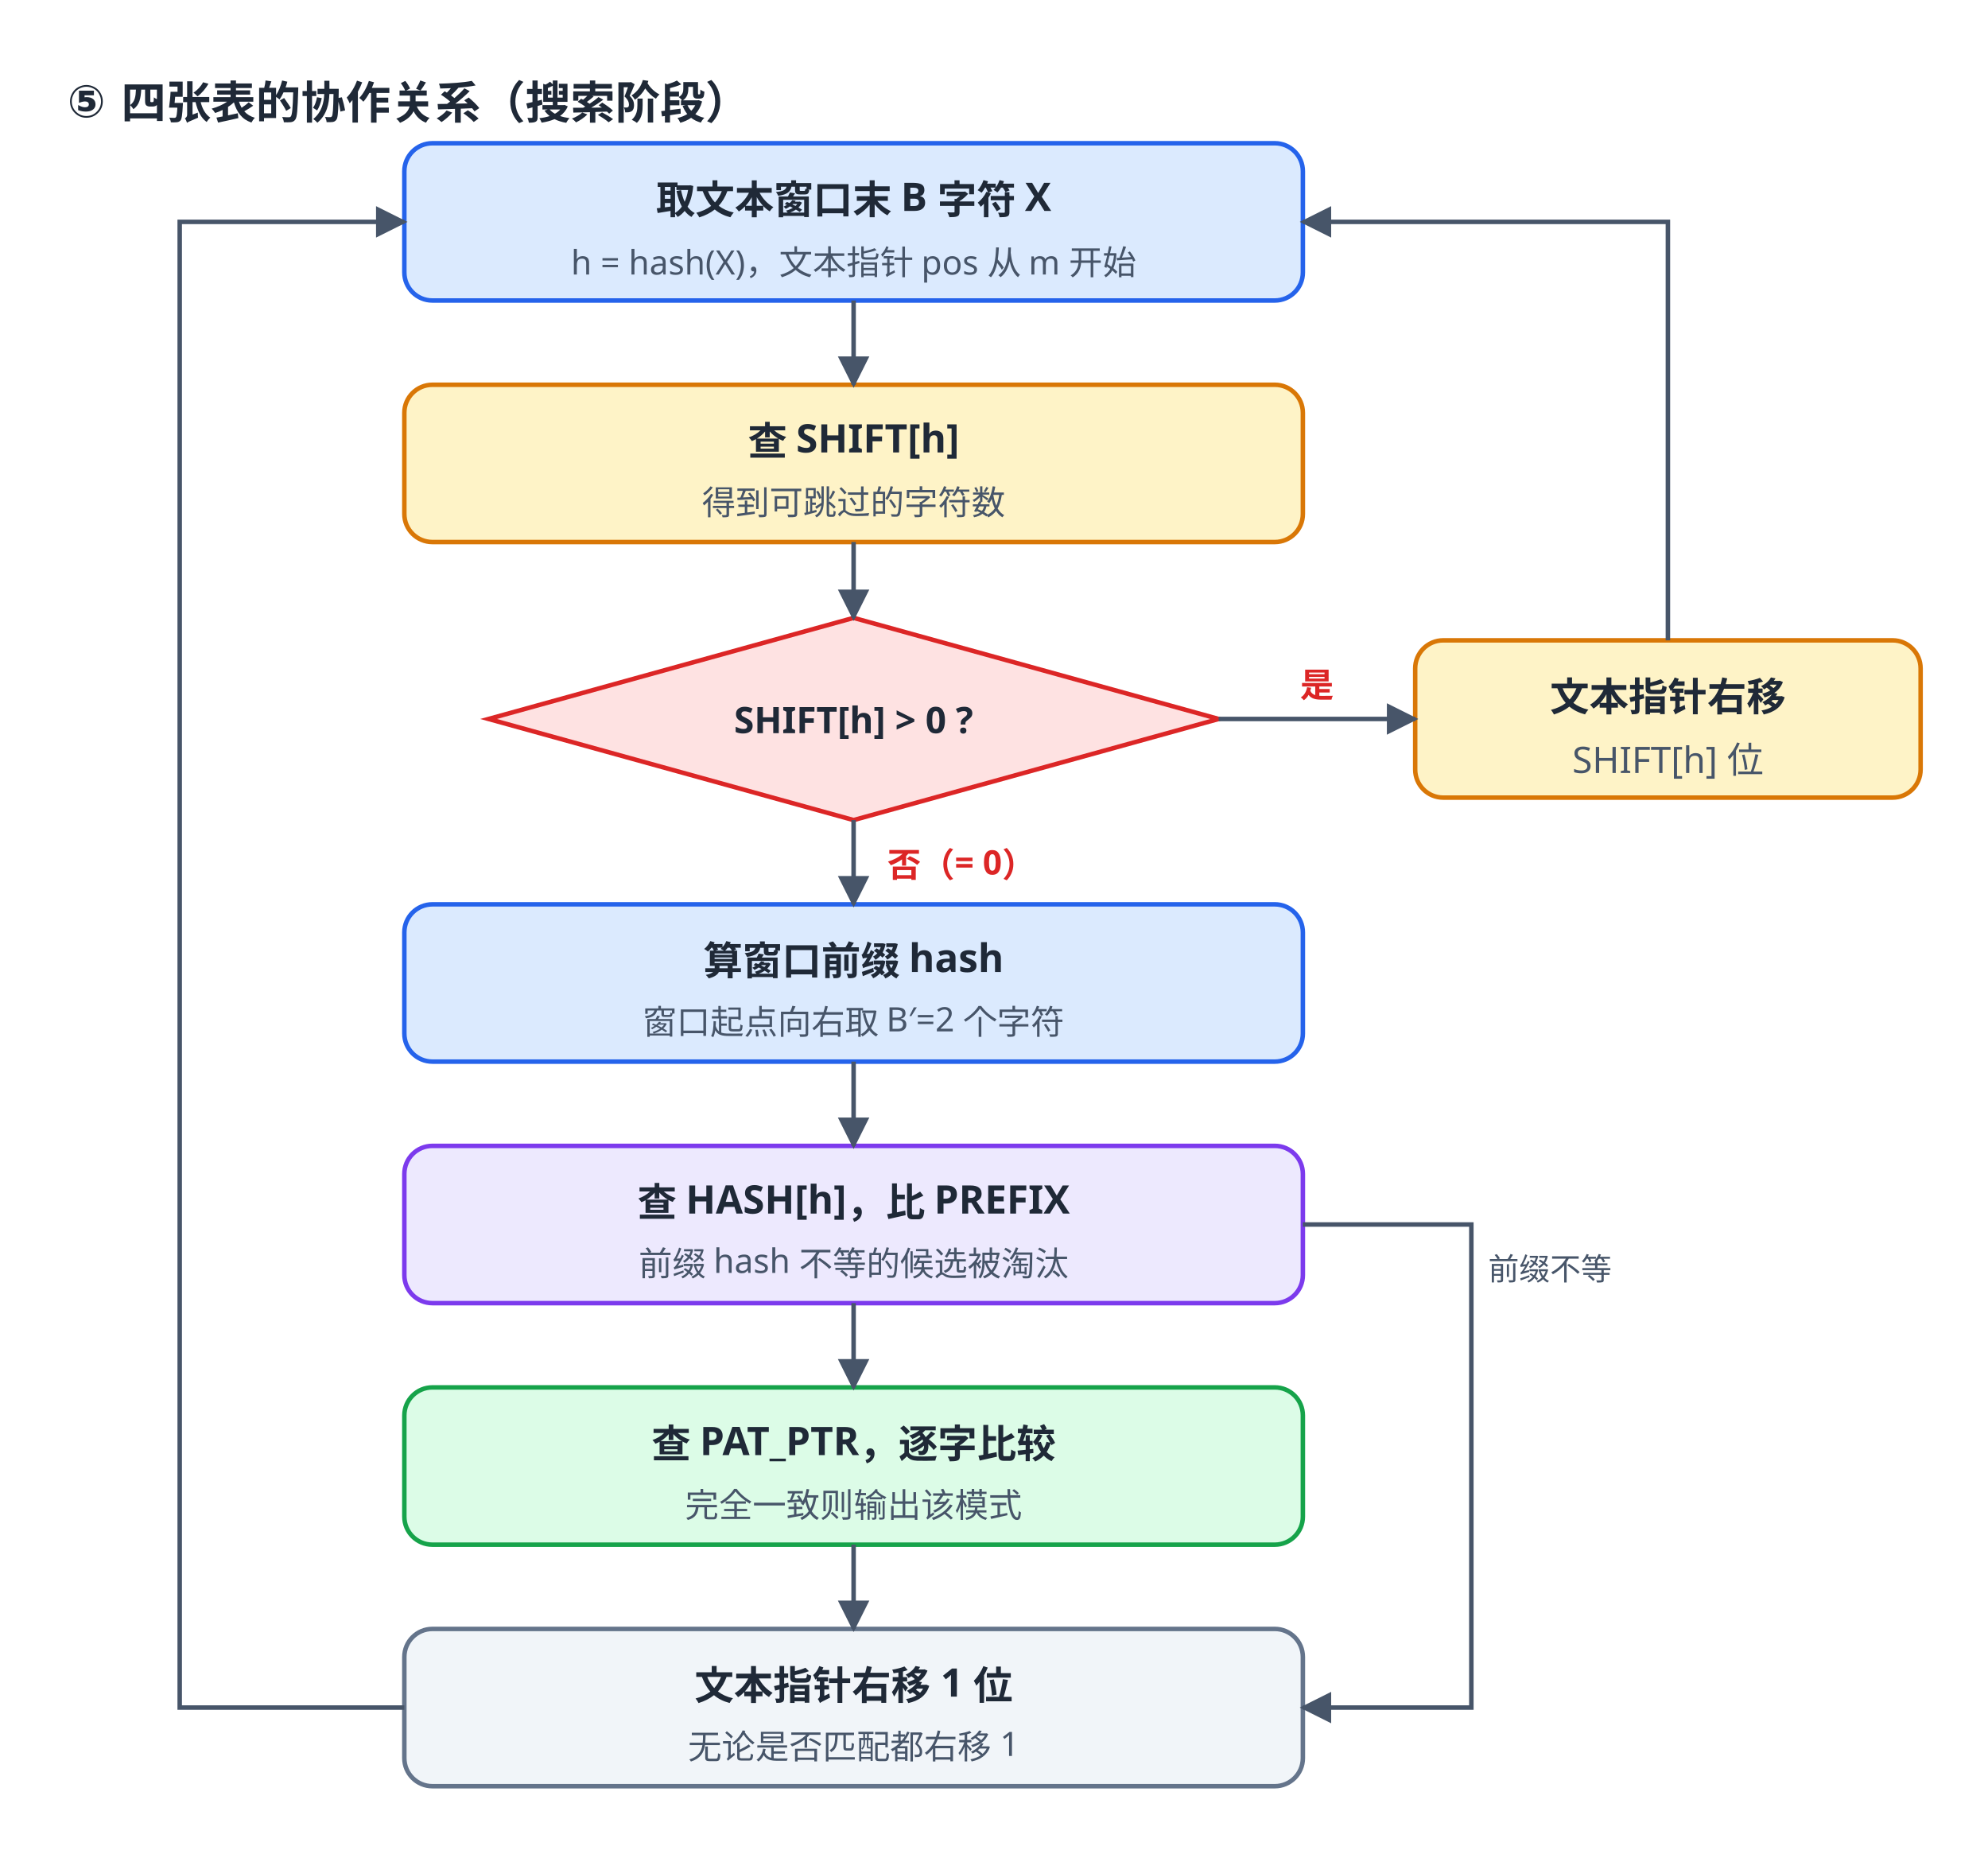
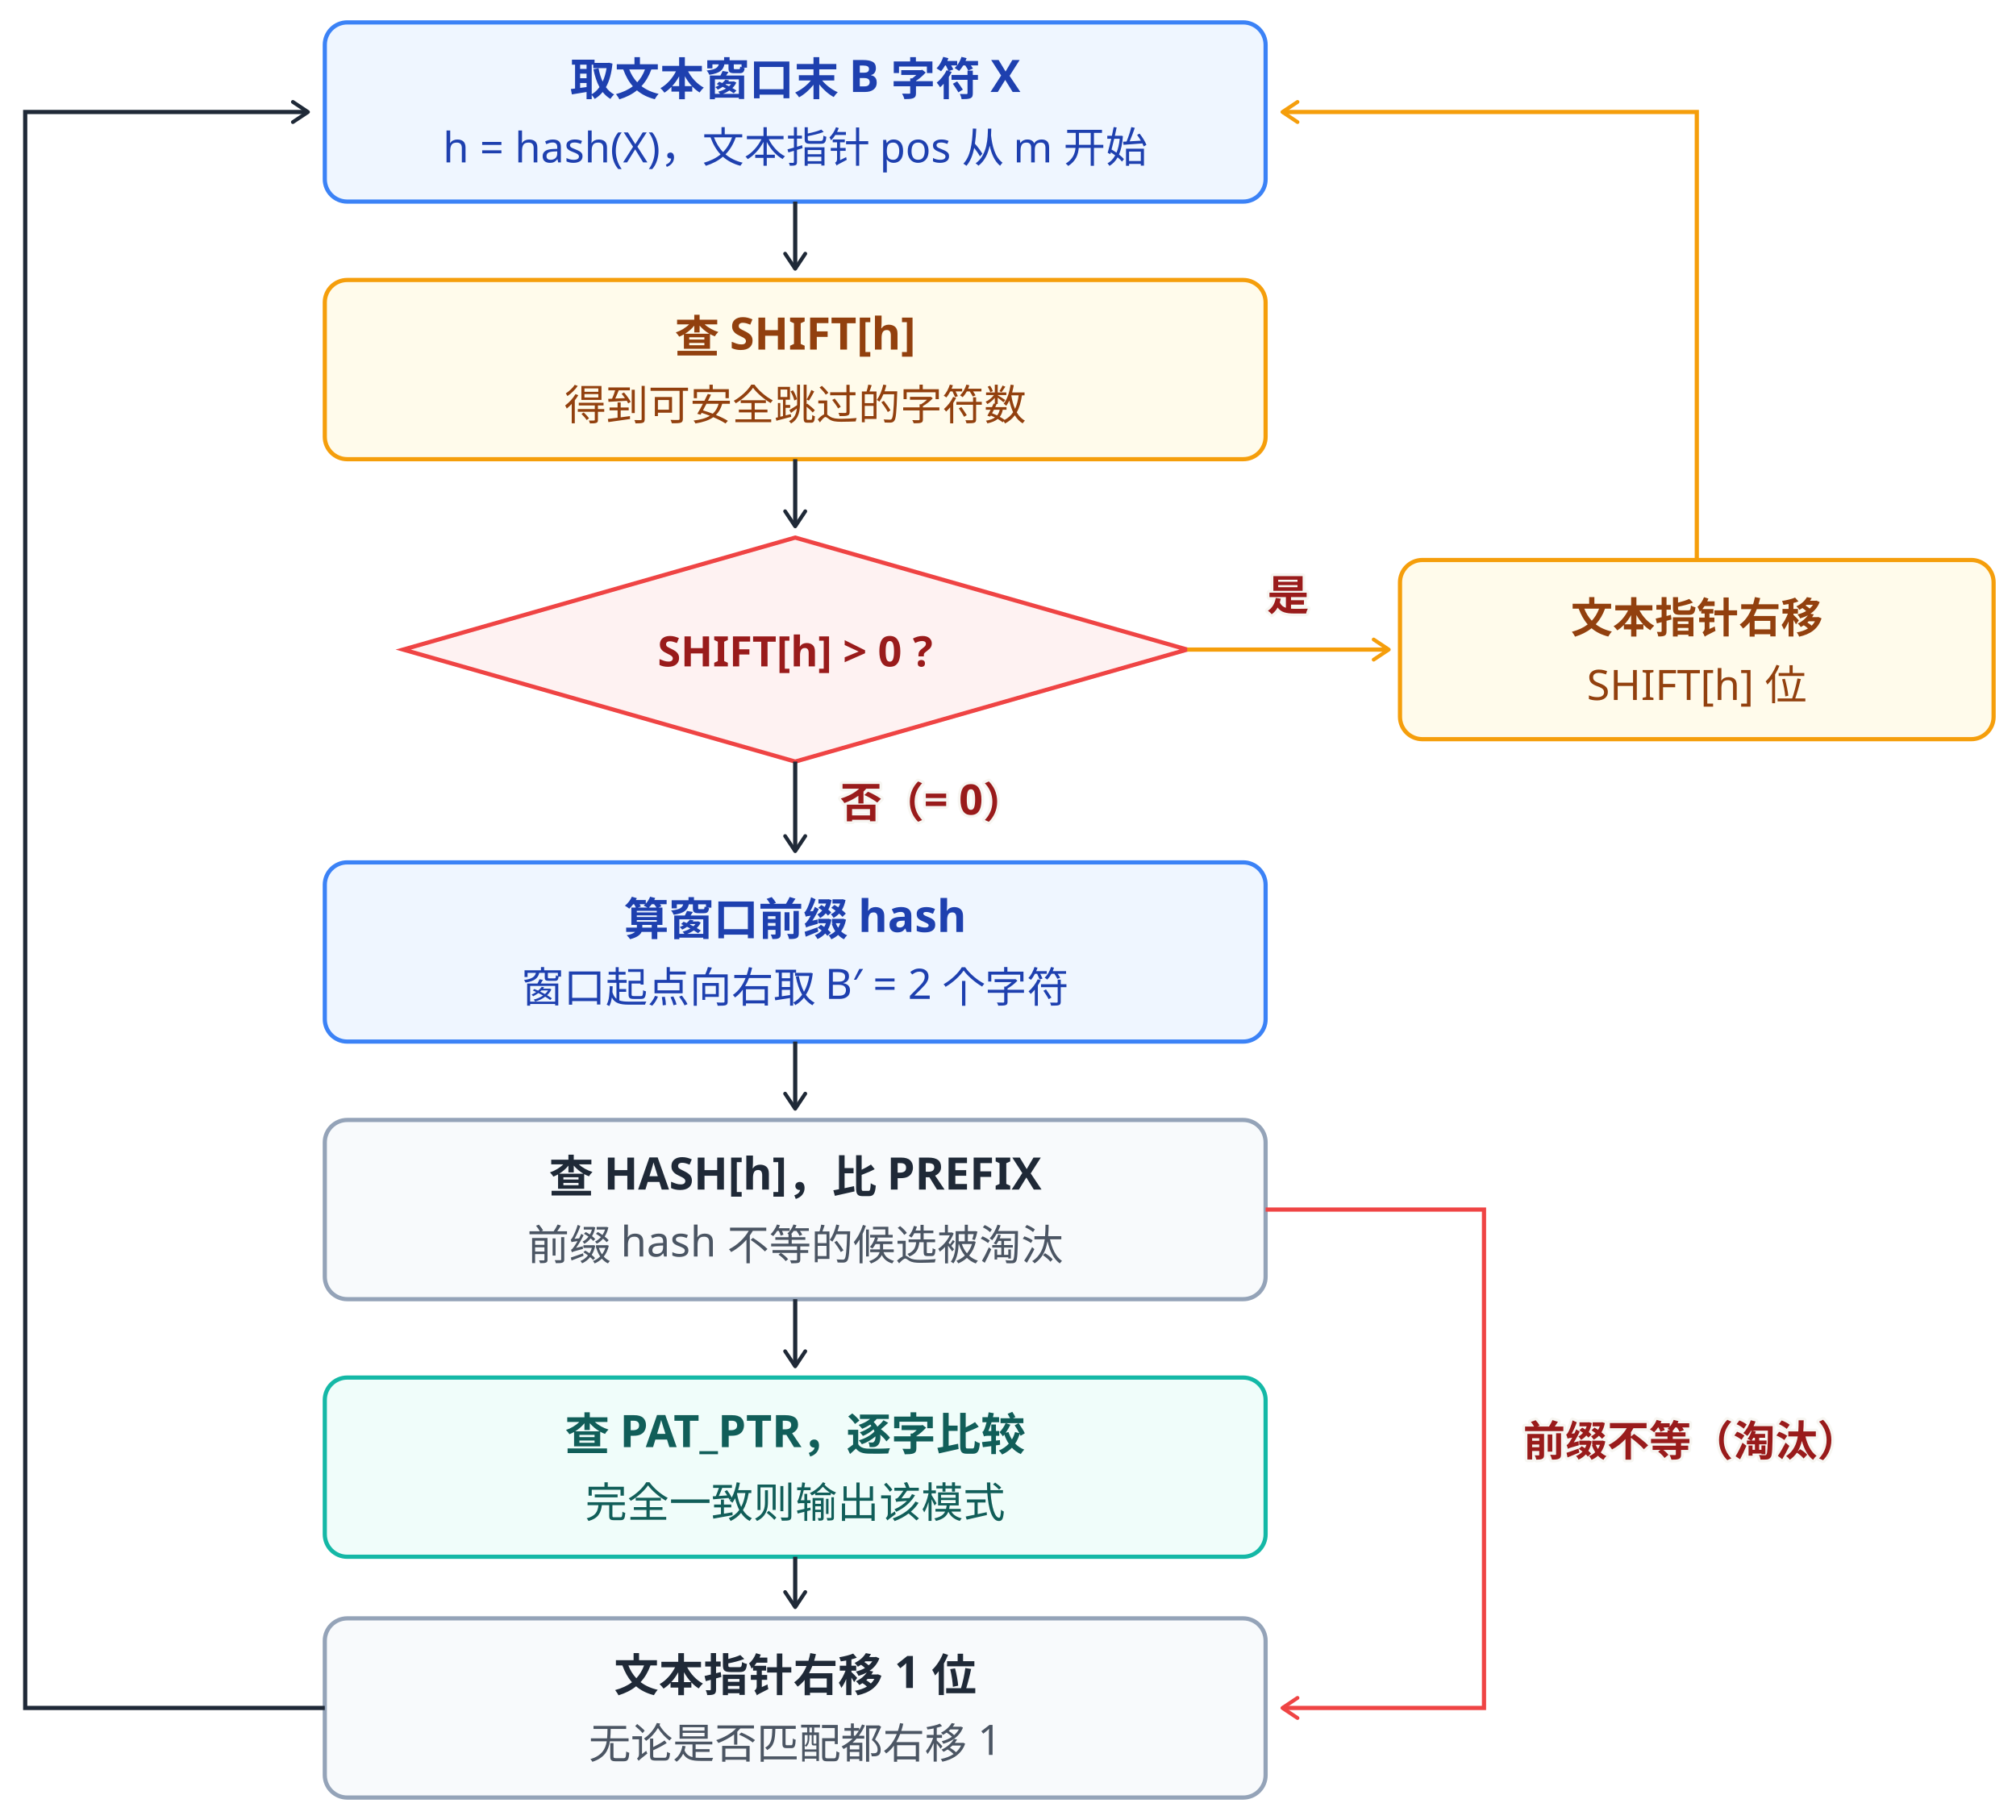
- <svg xmlns="http://www.w3.org/2000/svg" viewBox="-4 -11 708 660" width="708" height="660" font-family="Menlo,Consolas,'Microsoft YaHei','PingFang SC',sans-serif">
+ <svg xmlns="http://www.w3.org/2000/svg" viewBox="0 0 720 650" width="720" height="650" role="img">
  <defs>
-     <marker id="a" viewBox="0 0 10 10" refX="9" refY="5" markerWidth="7" markerHeight="7" orient="auto">
-       <path d="M0,0 L10,5 L0,10 z" fill="#475569" />
+     <marker id="wm5-k" viewBox="0 0 10 10" refX="8" refY="5" markerWidth="6" markerHeight="6" orient="auto">
+       <path d="M2 1L8 5L2 9" fill="none" stroke="#1f2937" stroke-width="1.5" stroke-linecap="round" stroke-linejoin="round" />
+     </marker>
+     <marker id="wm5-r" viewBox="0 0 10 10" refX="8" refY="5" markerWidth="6" markerHeight="6" orient="auto">
+       <path d="M2 1L8 5L2 9" fill="none" stroke="#ef4444" stroke-width="1.5" stroke-linecap="round" stroke-linejoin="round" />
+     </marker>
+     <marker id="wm5-a" viewBox="0 0 10 10" refX="8" refY="5" markerWidth="6" markerHeight="6" orient="auto">
+       <path d="M2 1L8 5L2 9" fill="none" stroke="#f59e0b" stroke-width="1.5" stroke-linecap="round" stroke-linejoin="round" />
    </marker>
  </defs>
-   <text x="20" y="22" font-size="16" fill="#1f2937" text-anchor="start" dominant-baseline="central" font-weight="700">⑤ 四张表的协作关系（搜索阶段）</text>
-   <rect x="140" y="40" width="320" height="56" rx="10" fill="#dbeafe" stroke="#2563eb" stroke-width="1.6" />
-   <text x="300.0" y="59" font-size="14" fill="#1f2937" text-anchor="middle" dominant-baseline="central" font-weight="700">取文本窗口末 B 字符 X</text>
-   <text x="300.0" y="81" font-size="12" fill="#475569" text-anchor="middle" dominant-baseline="central">h = hash(X)，文本指针 pos 从 m 开始</text>
-   <rect x="140" y="126" width="320" height="56" rx="10" fill="#fef3c7" stroke="#d97706" stroke-width="1.6" />
-   <text x="300.0" y="145" font-size="14" fill="#1f2937" text-anchor="middle" dominant-baseline="central" font-weight="700">查 SHIFT[h]</text>
-   <text x="300.0" y="167" font-size="12" fill="#475569" text-anchor="middle" dominant-baseline="central">得到可跳过的字符数</text>
-   <polygon points="170,245 300,209 430,245 300,281" fill="#fee2e2" stroke="#dc2626" stroke-width="1.6" />
-   <text x="300" y="245" font-size="13" fill="#1f2937" text-anchor="middle" dominant-baseline="central" font-weight="700">SHIFT[h] &gt; 0 ?</text>
-   <rect x="140" y="311" width="320" height="56" rx="10" fill="#dbeafe" stroke="#2563eb" stroke-width="1.6" />
-   <text x="300.0" y="330" font-size="14" fill="#1f2937" text-anchor="middle" dominant-baseline="central" font-weight="700">算窗口前缀 hash</text>
-   <text x="300.0" y="352" font-size="12" fill="#475569" text-anchor="middle" dominant-baseline="central">窗口起点向右取 B′=2 个字符</text>
-   <rect x="140" y="397" width="320" height="56" rx="10" fill="#ede9fe" stroke="#7c3aed" stroke-width="1.6" />
-   <text x="300.0" y="416" font-size="14" fill="#1f2937" text-anchor="middle" dominant-baseline="central" font-weight="700">查 HASH[h]，比 PREFIX</text>
-   <text x="300.0" y="438" font-size="12" fill="#475569" text-anchor="middle" dominant-baseline="central">前缀 hash 不等的候选被淘汰</text>
-   <rect x="140" y="483" width="320" height="56" rx="10" fill="#dcfce7" stroke="#16a34a" stroke-width="1.6" />
-   <text x="300.0" y="502" font-size="14" fill="#1f2937" text-anchor="middle" dominant-baseline="central" font-weight="700">查 PAT_PTR，逐字比较</text>
-   <text x="300.0" y="524" font-size="12" fill="#475569" text-anchor="middle" dominant-baseline="central">完全一致则输出该模式</text>
-   <rect x="140" y="569" width="320" height="56" rx="10" fill="#f1f5f9" stroke="#64748b" stroke-width="1.6" />
-   <text x="300.0" y="588" font-size="14" fill="#1f2937" text-anchor="middle" dominant-baseline="central" font-weight="700">文本指针右移 1 位</text>
-   <text x="300.0" y="610" font-size="12" fill="#475569" text-anchor="middle" dominant-baseline="central">无论是否匹配都右移 1</text>
-   <rect x="500" y="217" width="180" height="56" rx="10" fill="#fef3c7" stroke="#d97706" stroke-width="1.6" />
-   <text x="590" y="236" font-size="14" fill="#1f2937" text-anchor="middle" dominant-baseline="central" font-weight="700">文本指针右移</text>
-   <text x="590" y="258" font-size="13" fill="#475569" text-anchor="middle" dominant-baseline="central">SHIFT[h] 位</text>
-   <path d="M300,96 V126" fill="none" stroke="#475569" stroke-width="1.6" marker-end="url(#a)" />
-   <path d="M300,182 V209" fill="none" stroke="#475569" stroke-width="1.6" marker-end="url(#a)" />
-   <path d="M430,245 H500" fill="none" stroke="#475569" stroke-width="1.6" marker-end="url(#a)" />
-   <text x="465" y="232" font-size="12" fill="#dc2626" text-anchor="middle" dominant-baseline="central" font-weight="700">是</text>
-   <path d="M590,217 V68 H460" fill="none" stroke="#475569" stroke-width="1.6" marker-end="url(#a)" />
-   <path d="M300,281 V311" fill="none" stroke="#475569" stroke-width="1.6" marker-end="url(#a)" />
-   <text x="312" y="296" font-size="12" fill="#dc2626" text-anchor="start" dominant-baseline="central" font-weight="700">否（= 0）</text>
-   <path d="M300,367 V397" fill="none" stroke="#475569" stroke-width="1.6" marker-end="url(#a)" />
-   <path d="M300,453 V483" fill="none" stroke="#475569" stroke-width="1.6" marker-end="url(#a)" />
-   <path d="M300,539 V569" fill="none" stroke="#475569" stroke-width="1.6" marker-end="url(#a)" />
-   <path d="M460,425 H520 V597 H460" fill="none" stroke="#475569" stroke-width="1.6" marker-end="url(#a)" />
-   <text x="526" y="440" font-size="11" fill="#475569" text-anchor="start" dominant-baseline="central">前缀不等</text>
-   <path d="M140,597 H60 V68 H140" fill="none" stroke="#475569" stroke-width="1.6" marker-end="url(#a)" />
+   <g font-family="'PingFang SC','Noto Sans SC','Microsoft YaHei',system-ui,sans-serif">
+     <rect x="116" y="8" width="336" height="64" rx="8" fill="#eff6ff" stroke="#3b82f6" stroke-width="1.5" />
+     <text x="284" y="34" text-anchor="middle" font-size="16" font-weight="600" fill="#1e40af">取文本窗口末 B 字符 X</text>
+     <text x="284" y="58" text-anchor="middle" font-size="15" font-weight="400" fill="#1e40af">h = hash(X)，文本指针 pos 从 m 开始</text>
+     <line x1="284" y1="72" x2="284" y2="96" stroke="#1f2937" stroke-width="1.5" marker-end="url(#wm5-k)" />
+     <rect x="116" y="100" width="336" height="64" rx="8" fill="#fffbeb" stroke="#f59e0b" stroke-width="1.5" />
+     <text x="284" y="126" text-anchor="middle" font-size="16" font-weight="600" fill="#92400e">查 SHIFT[h]</text>
+     <text x="284" y="150" text-anchor="middle" font-size="15" font-weight="400" fill="#92400e">得到可安全跳过的字符数</text>
+     <line x1="284" y1="164" x2="284" y2="188" stroke="#1f2937" stroke-width="1.5" marker-end="url(#wm5-k)" />
+     <polygon points="284,192 424,232 284,272 144,232" fill="#fef2f2" stroke="#ef4444" stroke-width="1.5" />
+     <text x="284" y="238" text-anchor="middle" font-size="15" font-weight="600" fill="#991b1b">SHIFT[h] &gt; 0 ?</text>
+     <line x1="424" y1="232" x2="496" y2="232" stroke="#f59e0b" stroke-width="1.5" marker-end="url(#wm5-a)" />
+     <text x="460" y="218" text-anchor="middle" font-size="15" font-weight="600" fill="#991b1b" paint-order="stroke" stroke="#f7f6f2" stroke-width="2" stroke-linejoin="round">是</text>
+     <rect x="500" y="200" width="212" height="64" rx="8" fill="#fffbeb" stroke="#f59e0b" stroke-width="1.5" />
+     <text x="606" y="226" text-anchor="middle" font-size="15" font-weight="600" fill="#92400e">文本指针右移</text>
+     <text x="606" y="250" text-anchor="middle" font-size="15" font-weight="400" fill="#92400e">SHIFT[h] 位</text>
+     <path d="M606 200 V40 H458" fill="none" stroke="#f59e0b" stroke-width="1.5" marker-end="url(#wm5-a)" />
+     <line x1="284" y1="272" x2="284" y2="304" stroke="#1f2937" stroke-width="1.5" marker-end="url(#wm5-k)" />
+     <text x="300" y="292" text-anchor="start" font-size="15" font-weight="600" fill="#991b1b" paint-order="stroke" stroke="#f7f6f2" stroke-width="2" stroke-linejoin="round">否（= 0）</text>
+     <rect x="116" y="308" width="336" height="64" rx="8" fill="#eff6ff" stroke="#3b82f6" stroke-width="1.5" />
+     <text x="284" y="334" text-anchor="middle" font-size="16" font-weight="600" fill="#1e40af">算窗口前缀 hash</text>
+     <text x="284" y="358" text-anchor="middle" font-size="15" font-weight="400" fill="#1e40af">窗口起点向右取 B′ = 2 个字符</text>
+     <line x1="284" y1="372" x2="284" y2="396" stroke="#1f2937" stroke-width="1.5" marker-end="url(#wm5-k)" />
+     <rect x="116" y="400" width="336" height="64" rx="8" fill="#f8fafc" stroke="#94a3b8" stroke-width="1.5" />
+     <text x="284" y="426" text-anchor="middle" font-size="16" font-weight="600" fill="#1f2937">查 HASH[h]，比 PREFIX</text>
+     <text x="284" y="450" text-anchor="middle" font-size="15" font-weight="400" fill="#4b5563">前缀 hash 不等的候选被淘汰</text>
+     <line x1="284" y1="464" x2="284" y2="488" stroke="#1f2937" stroke-width="1.5" marker-end="url(#wm5-k)" />
+     <rect x="116" y="492" width="336" height="64" rx="8" fill="#f0fdfa" stroke="#14b8a6" stroke-width="1.5" />
+     <text x="284" y="518" text-anchor="middle" font-size="16" font-weight="600" fill="#115e59">查 PAT_PTR，逐字比较</text>
+     <text x="284" y="542" text-anchor="middle" font-size="15" font-weight="400" fill="#115e59">完全一致则输出该模式</text>
+     <line x1="284" y1="556" x2="284" y2="574" stroke="#1f2937" stroke-width="1.5" marker-end="url(#wm5-k)" />
+     <rect x="116" y="578" width="336" height="64" rx="8" fill="#f8fafc" stroke="#94a3b8" stroke-width="1.5" />
+     <text x="284" y="604" text-anchor="middle" font-size="16" font-weight="600" fill="#1f2937">文本指针右移 1 位</text>
+     <text x="284" y="628" text-anchor="middle" font-size="15" font-weight="400" fill="#4b5563">无论是否匹配都右移 1</text>
+     <path d="M452 432 H530 V610 H458" fill="none" stroke="#ef4444" stroke-width="1.5" marker-end="url(#wm5-r)" />
+     <text x="544" y="520" text-anchor="start" font-size="15" font-weight="600" fill="#991b1b" paint-order="stroke" stroke="#f7f6f2" stroke-width="2" stroke-linejoin="round">前缀不等（淘汰）</text>
+     <path d="M116 610 H9 V40 H110" fill="none" stroke="#1f2937" stroke-width="1.5" marker-end="url(#wm5-k)" />
+   </g>
</svg>
